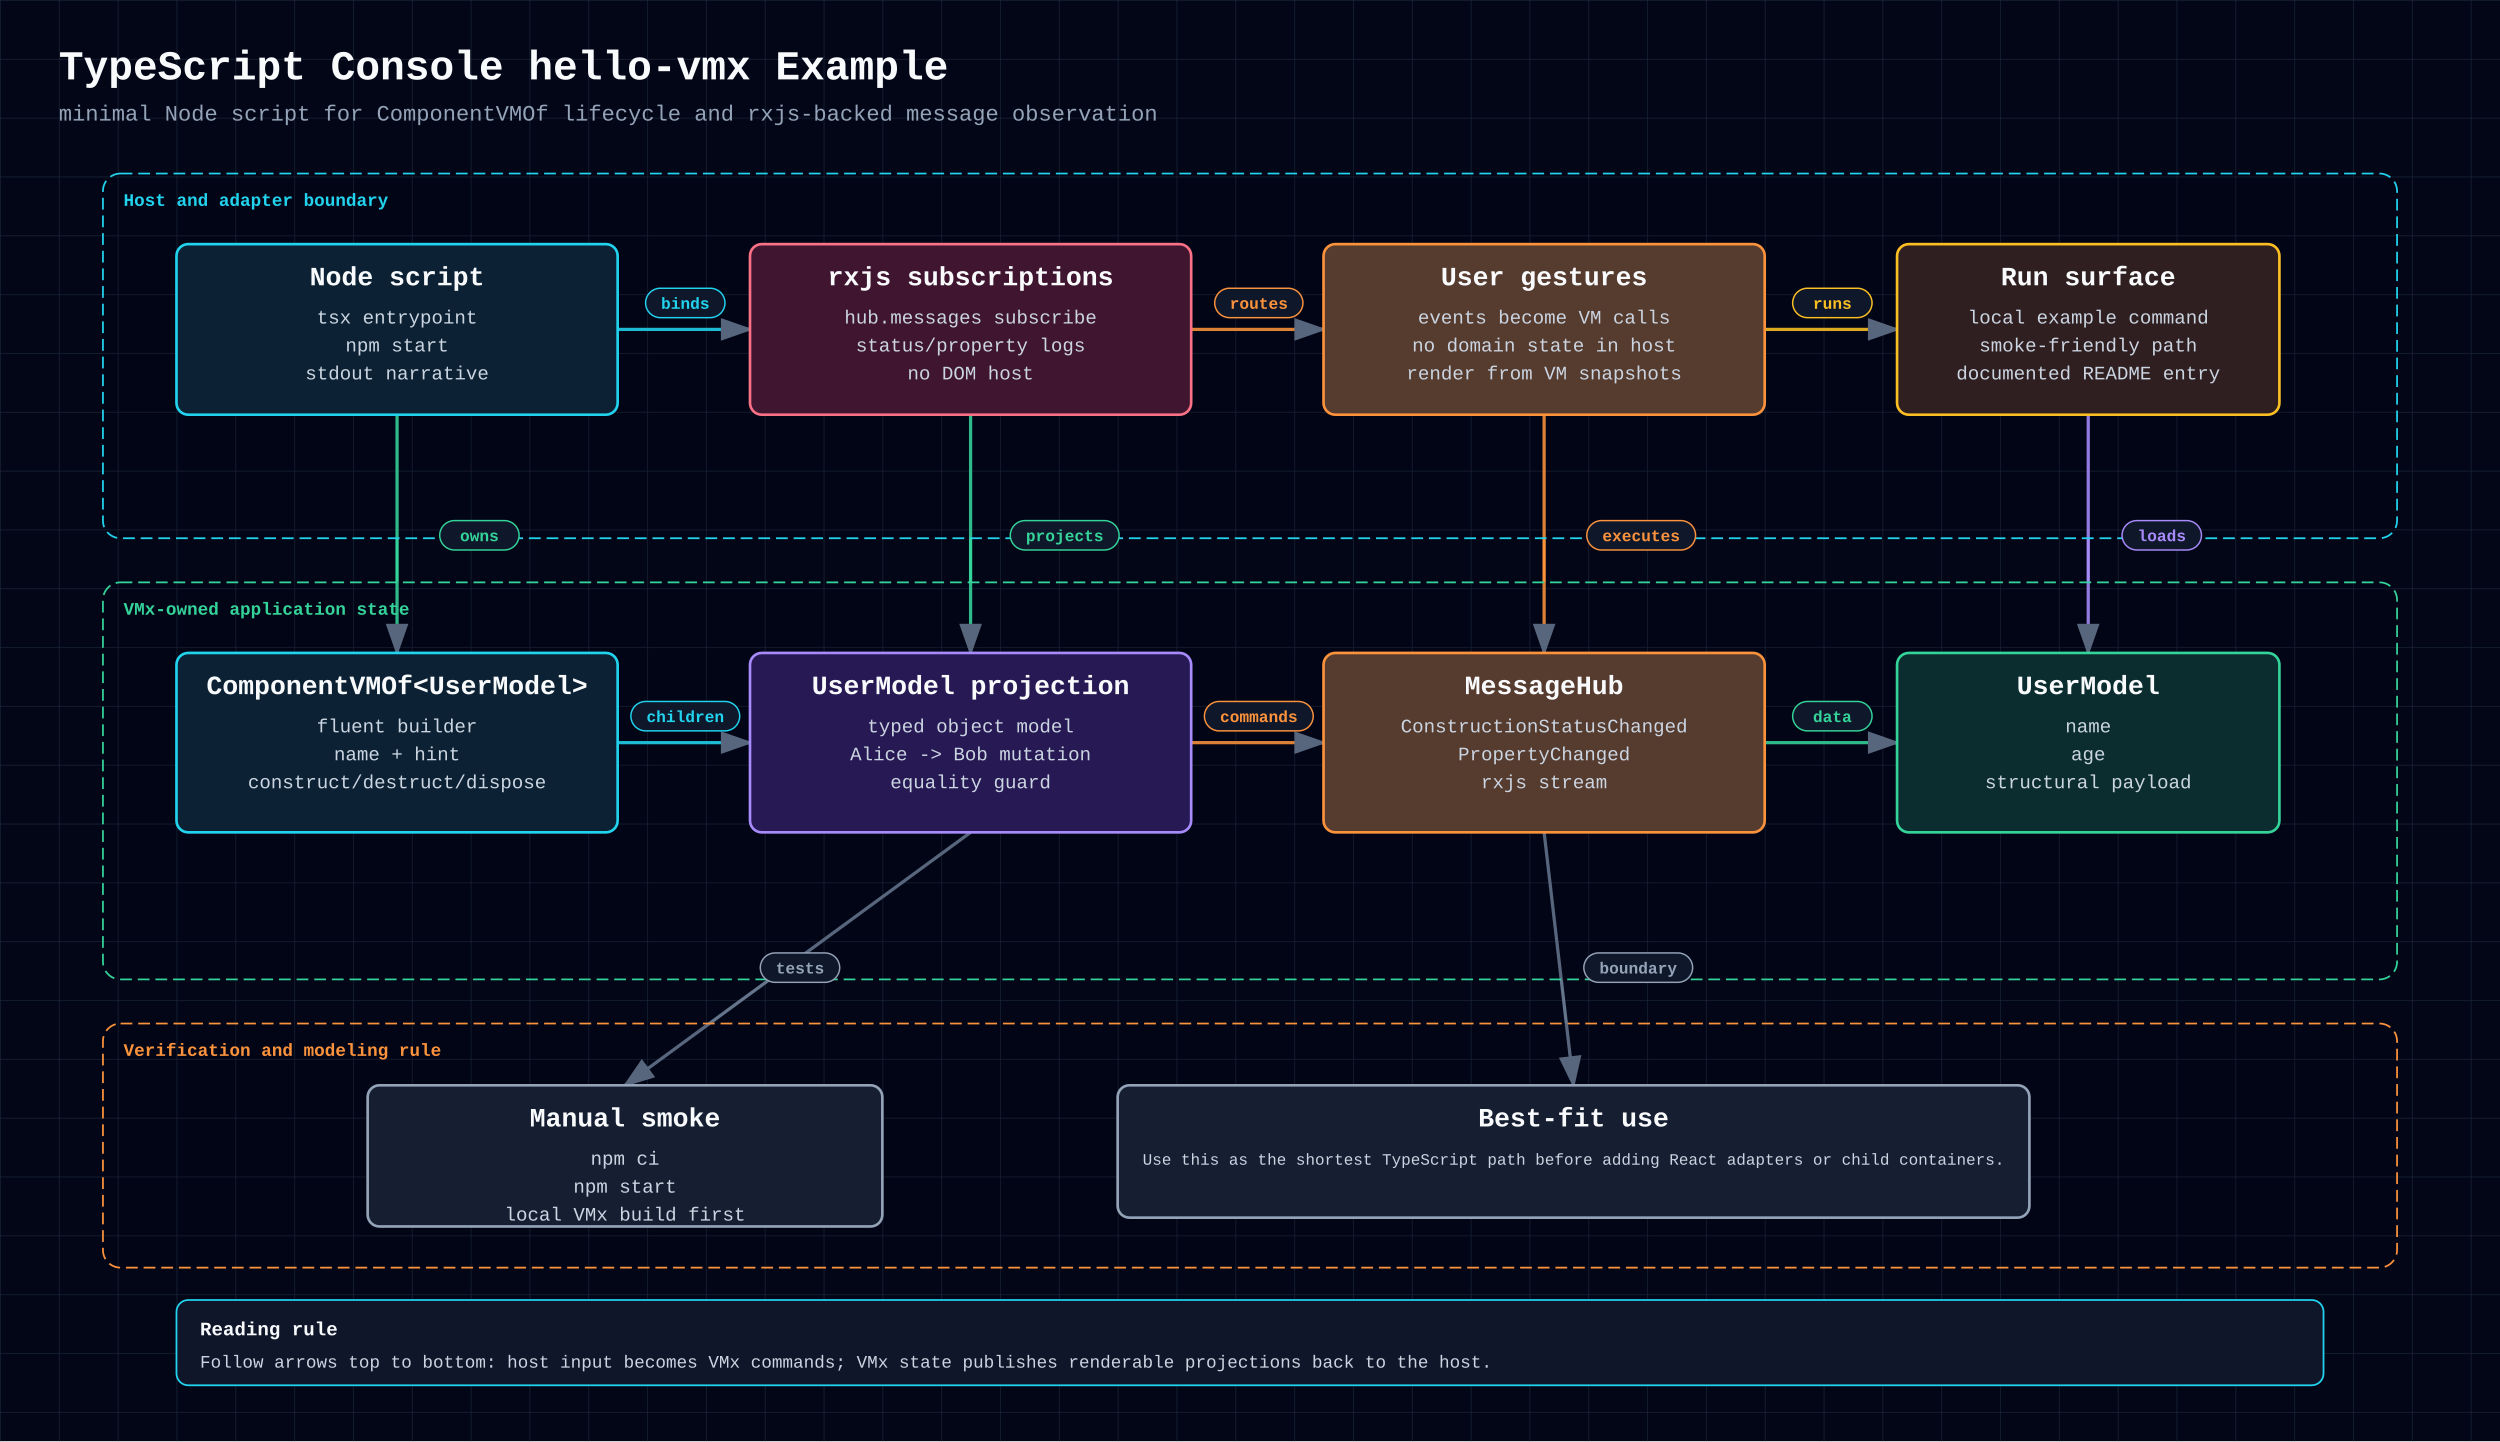
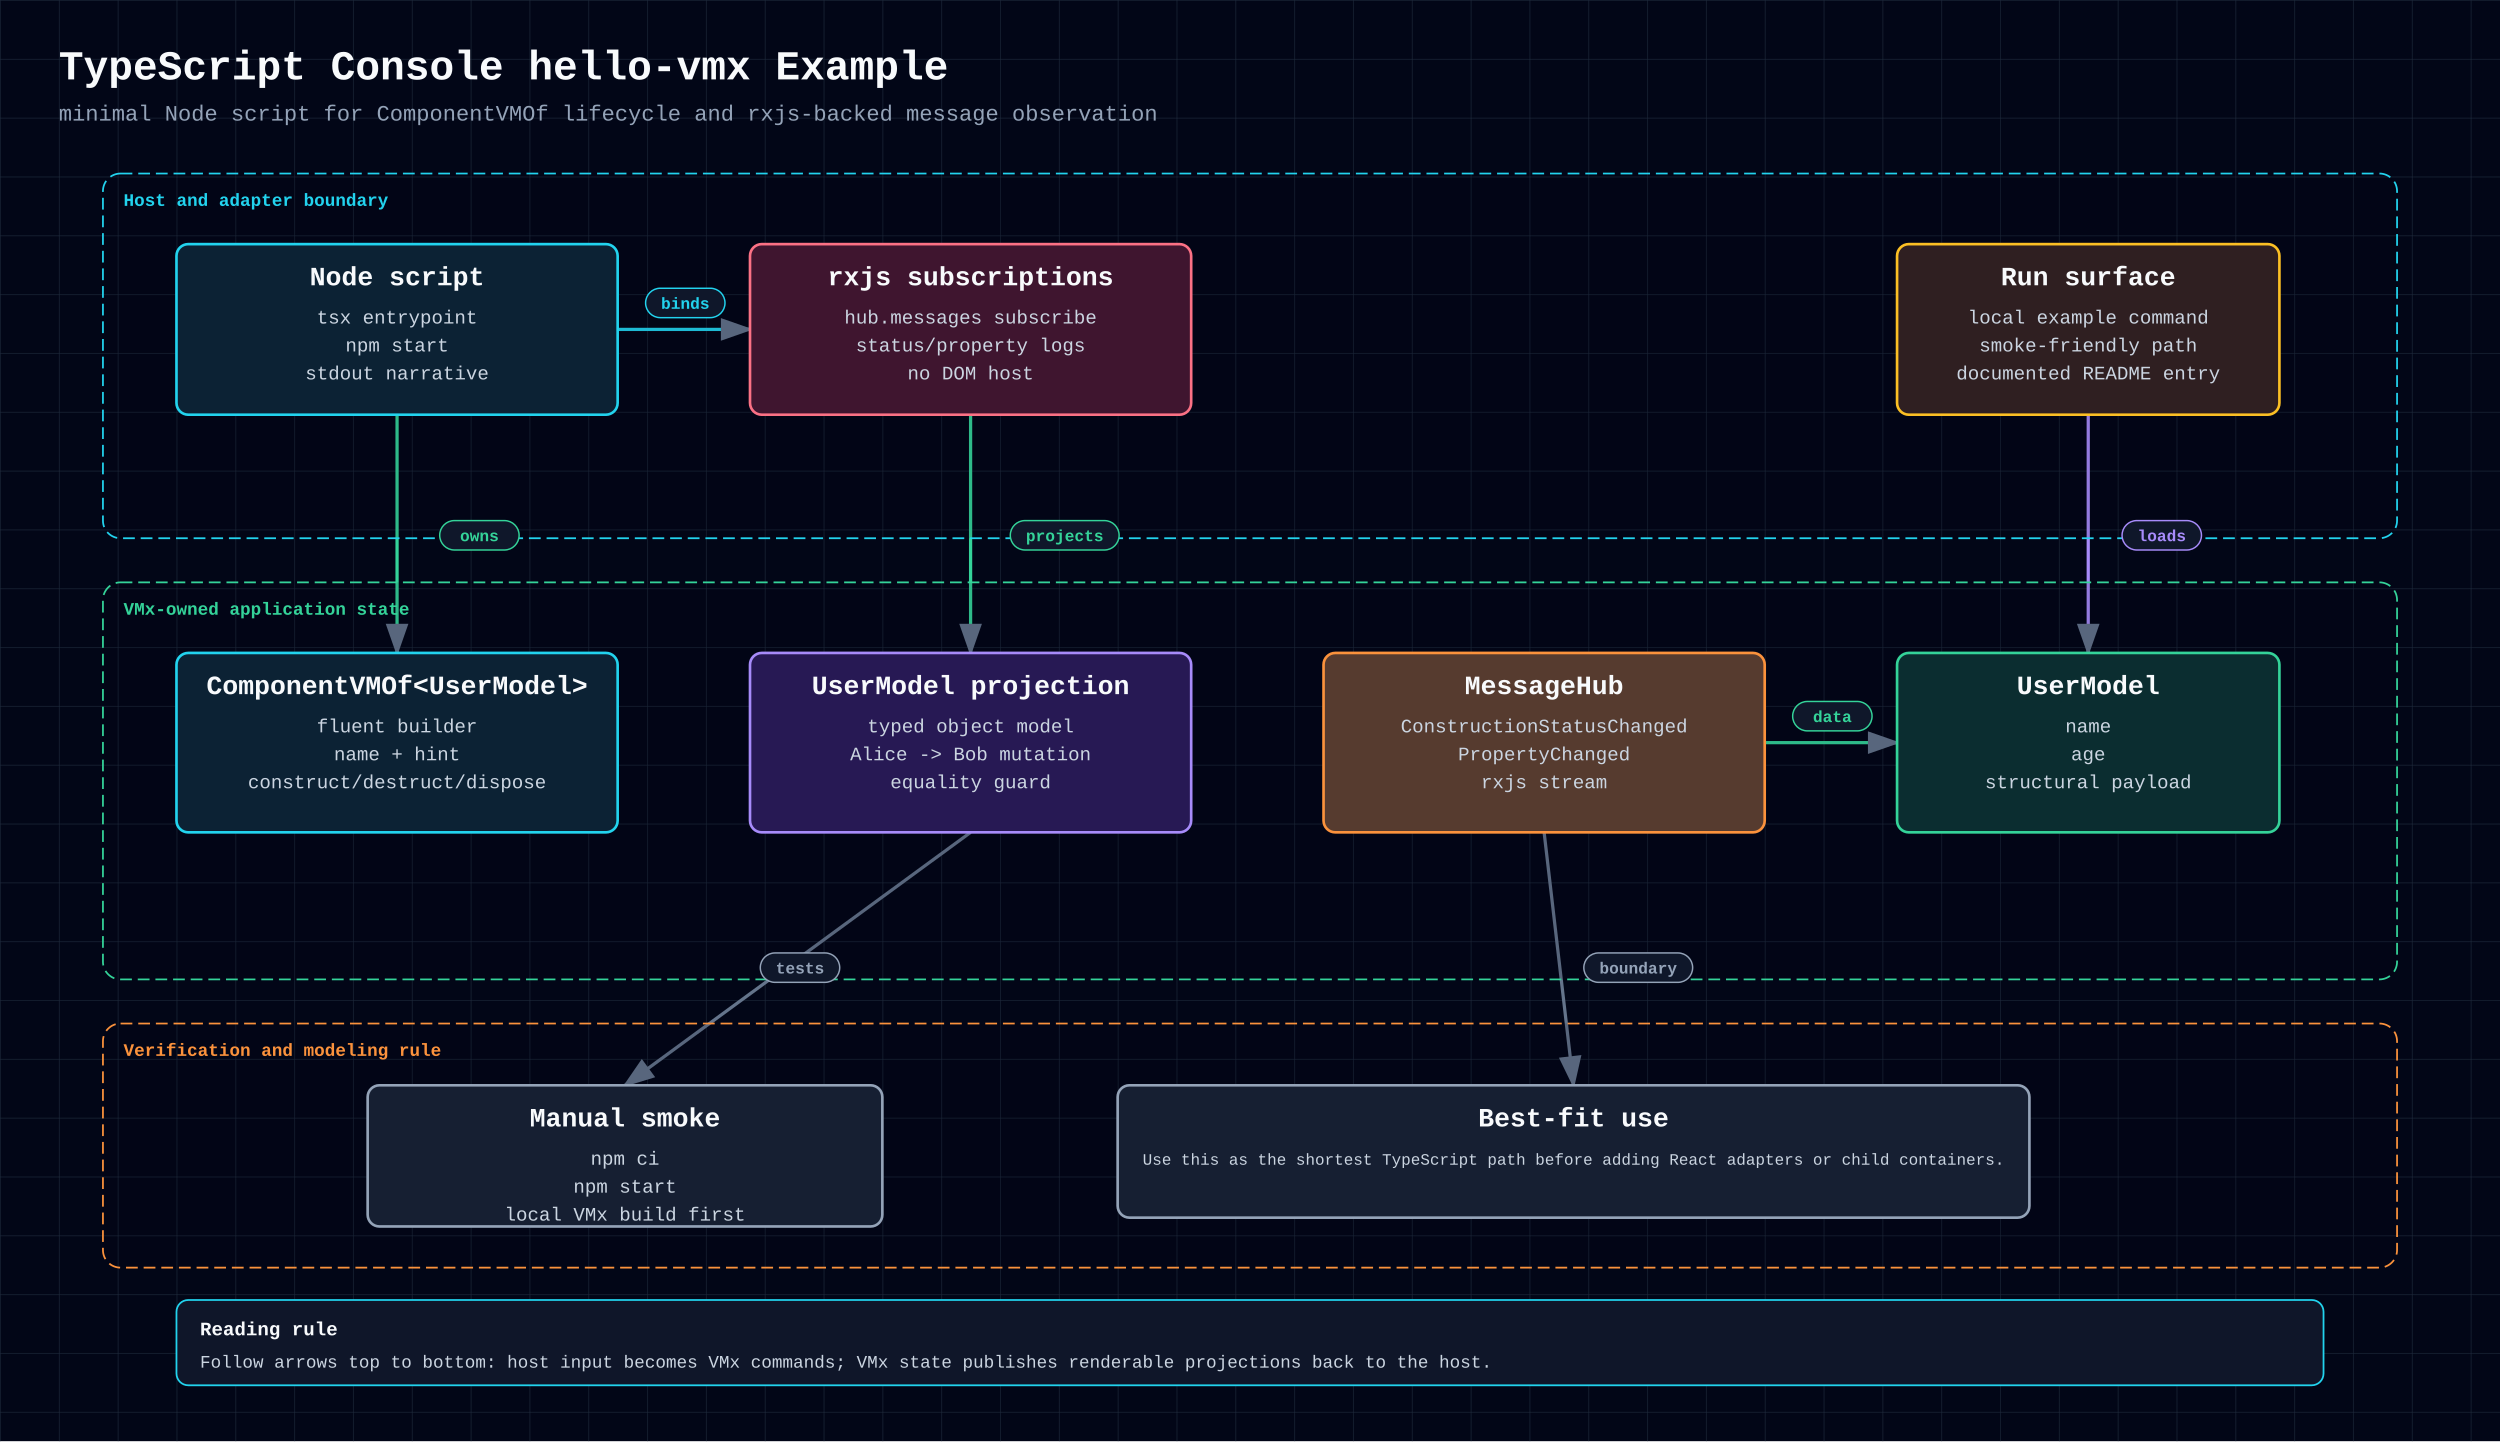
<svg xmlns="http://www.w3.org/2000/svg" width="1700" height="980" viewBox="0 0 1700 980" role="img" aria-labelledby="diagram-title diagram-description" style="font-family: 'JetBrains Mono', ui-monospace, SFMono-Regular, Menlo, Monaco, Consolas, 'Liberation Mono', 'Courier New', monospace;">
  <defs>
    <style>
      text { font-family: 'JetBrains Mono', ui-monospace, SFMono-Regular, Menlo, Monaco, Consolas, 'Liberation Mono', 'Courier New', monospace; }
    </style>
    <pattern id="grid" width="40" height="40" patternUnits="userSpaceOnUse">
      <path d="M 40 0 L 0 0 0 40" fill="none" stroke="#1e293b" stroke-width="0.8" />
    </pattern>
    <marker id="arrowhead" markerWidth="10" markerHeight="7" refX="9" refY="3.5" orient="auto">
      <polygon points="0 0, 10 3.5, 0 7" fill="#64748b" />
    </marker>
  </defs>
  <rect width="100%" height="100%" fill="#020617" />
  <rect width="100%" height="100%" fill="url(#grid)" />
  <text x="40" y="54" fill="#f8fafc" font-size="28" font-weight="700" text-anchor="start">TypeScript Console hello-vmx Example</text>
  <text x="40" y="82" fill="#94a3b8" font-size="15" font-weight="400" text-anchor="start">minimal Node script for ComponentVMOf lifecycle and rxjs-backed message observation</text>
  <polyline points="420,224 510,224" fill="none" stroke="#22d3ee" stroke-width="2.2" marker-end="url(#arrowhead)" />
-   <polyline points="810,224 900,224" fill="none" stroke="#fb923c" stroke-width="2.2" marker-end="url(#arrowhead)" />
-   <polyline points="1200,224 1290,224" fill="none" stroke="#fbbf24" stroke-width="2.2" marker-end="url(#arrowhead)" />
  <polyline points="270,282 270,444" fill="none" stroke="#34d399" stroke-width="2.2" marker-end="url(#arrowhead)" />
  <polyline points="660,282 660,444" fill="none" stroke="#34d399" stroke-width="2.2" marker-end="url(#arrowhead)" />
-   <polyline points="1050,282 1050,444" fill="none" stroke="#fb923c" stroke-width="2.2" marker-end="url(#arrowhead)" />
  <polyline points="1420,282 1420,444" fill="none" stroke="#a78bfa" stroke-width="2.2" marker-end="url(#arrowhead)" />
-   <polyline points="420,505 510,505" fill="none" stroke="#22d3ee" stroke-width="2.2" marker-end="url(#arrowhead)" />
-   <polyline points="810,505 900,505" fill="none" stroke="#fb923c" stroke-width="2.2" marker-end="url(#arrowhead)" />
  <polyline points="1200,505 1290,505" fill="none" stroke="#34d399" stroke-width="2.2" marker-end="url(#arrowhead)" />
  <polyline points="660,566 425,738" fill="none" stroke="#64748b" stroke-width="2.2" marker-end="url(#arrowhead)" />
  <polyline points="1050,566 1070,738" fill="none" stroke="#64748b" stroke-width="2.2" marker-end="url(#arrowhead)" />
  <rect x="70" y="118" width="1560" height="248" rx="12" fill="rgba(2, 6, 23, 0.12)" stroke="#22d3ee" stroke-width="1.2" stroke-dasharray="8 4" />
  <text x="84" y="140" fill="#22d3ee" font-size="12" font-weight="700" text-anchor="start">Host and adapter boundary</text>
  <rect x="70" y="396" width="1560" height="270" rx="12" fill="rgba(2, 6, 23, 0.12)" stroke="#34d399" stroke-width="1.2" stroke-dasharray="8 4" />
  <text x="84" y="418" fill="#34d399" font-size="12" font-weight="700" text-anchor="start">VMx-owned application state</text>
  <rect x="70" y="696" width="1560" height="166" rx="12" fill="rgba(2, 6, 23, 0.12)" stroke="#fb923c" stroke-width="1.2" stroke-dasharray="8 4" />
  <text x="84" y="718" fill="#fb923c" font-size="12" font-weight="700" text-anchor="start">Verification and modeling rule</text>
  <rect x="120" y="166" width="300" height="116" rx="8" fill="#0f172a" />
  <rect x="120" y="166" width="300" height="116" rx="8" fill="rgba(8, 51, 68, 0.4)" stroke="#22d3ee" stroke-width="1.8" />
  <text x="270" y="194" fill="#f8fafc" font-size="18" font-weight="700" text-anchor="middle">Node script</text>
  <text x="270" y="220" fill="#cbd5e1" font-size="13" font-weight="400" text-anchor="middle">tsx entrypoint</text>
  <text x="270" y="239" fill="#cbd5e1" font-size="13" font-weight="400" text-anchor="middle">npm start</text>
  <text x="270" y="258" fill="#cbd5e1" font-size="13" font-weight="400" text-anchor="middle">stdout narrative</text>
  <rect x="510" y="166" width="300" height="116" rx="8" fill="#0f172a" />
  <rect x="510" y="166" width="300" height="116" rx="8" fill="rgba(136, 19, 55, 0.4)" stroke="#fb7185" stroke-width="1.8" />
  <text x="660" y="194" fill="#f8fafc" font-size="18" font-weight="700" text-anchor="middle">rxjs subscriptions</text>
  <text x="660" y="220" fill="#cbd5e1" font-size="13" font-weight="400" text-anchor="middle">hub.messages subscribe</text>
  <text x="660" y="239" fill="#cbd5e1" font-size="13" font-weight="400" text-anchor="middle">status/property logs</text>
  <text x="660" y="258" fill="#cbd5e1" font-size="13" font-weight="400" text-anchor="middle">no DOM host</text>
-   <rect x="900" y="166" width="300" height="116" rx="8" fill="#0f172a" />
-   <rect x="900" y="166" width="300" height="116" rx="8" fill="rgba(251, 146, 60, 0.3)" stroke="#fb923c" stroke-width="1.8" />
-   <text x="1050" y="194" fill="#f8fafc" font-size="18" font-weight="700" text-anchor="middle">User gestures</text>
-   <text x="1050" y="220" fill="#cbd5e1" font-size="13" font-weight="400" text-anchor="middle">events become VM calls</text>
-   <text x="1050" y="239" fill="#cbd5e1" font-size="13" font-weight="400" text-anchor="middle">no domain state in host</text>
-   <text x="1050" y="258" fill="#cbd5e1" font-size="13" font-weight="400" text-anchor="middle">render from VM snapshots</text>
  <rect x="1290" y="166" width="260" height="116" rx="8" fill="#0f172a" />
  <rect x="1290" y="166" width="260" height="116" rx="8" fill="rgba(120, 53, 15, 0.3)" stroke="#fbbf24" stroke-width="1.8" />
  <text x="1420" y="194" fill="#f8fafc" font-size="18" font-weight="700" text-anchor="middle">Run surface</text>
  <text x="1420" y="220" fill="#cbd5e1" font-size="13" font-weight="400" text-anchor="middle">local example command</text>
  <text x="1420" y="239" fill="#cbd5e1" font-size="13" font-weight="400" text-anchor="middle">smoke-friendly path</text>
  <text x="1420" y="258" fill="#cbd5e1" font-size="13" font-weight="400" text-anchor="middle">documented README entry</text>
  <rect x="120" y="444" width="300" height="122" rx="8" fill="#0f172a" />
  <rect x="120" y="444" width="300" height="122" rx="8" fill="rgba(8, 51, 68, 0.4)" stroke="#22d3ee" stroke-width="1.8" />
  <text x="270" y="472" fill="#f8fafc" font-size="18" font-weight="700" text-anchor="middle">ComponentVMOf&lt;UserModel&gt;</text>
  <text x="270" y="498" fill="#cbd5e1" font-size="13" font-weight="400" text-anchor="middle">fluent builder</text>
  <text x="270" y="517" fill="#cbd5e1" font-size="13" font-weight="400" text-anchor="middle">name + hint</text>
  <text x="270" y="536" fill="#cbd5e1" font-size="13" font-weight="400" text-anchor="middle">construct/destruct/dispose</text>
  <rect x="510" y="444" width="300" height="122" rx="8" fill="#0f172a" />
  <rect x="510" y="444" width="300" height="122" rx="8" fill="rgba(76, 29, 149, 0.4)" stroke="#a78bfa" stroke-width="1.8" />
  <text x="660" y="472" fill="#f8fafc" font-size="18" font-weight="700" text-anchor="middle">UserModel projection</text>
  <text x="660" y="498" fill="#cbd5e1" font-size="13" font-weight="400" text-anchor="middle">typed object model</text>
  <text x="660" y="517" fill="#cbd5e1" font-size="13" font-weight="400" text-anchor="middle">Alice -&gt; Bob mutation</text>
  <text x="660" y="536" fill="#cbd5e1" font-size="13" font-weight="400" text-anchor="middle">equality guard</text>
  <rect x="900" y="444" width="300" height="122" rx="8" fill="#0f172a" />
  <rect x="900" y="444" width="300" height="122" rx="8" fill="rgba(251, 146, 60, 0.3)" stroke="#fb923c" stroke-width="1.8" />
  <text x="1050" y="472" fill="#f8fafc" font-size="18" font-weight="700" text-anchor="middle">MessageHub</text>
  <text x="1050" y="498" fill="#cbd5e1" font-size="13" font-weight="400" text-anchor="middle">ConstructionStatusChanged</text>
  <text x="1050" y="517" fill="#cbd5e1" font-size="13" font-weight="400" text-anchor="middle">PropertyChanged</text>
  <text x="1050" y="536" fill="#cbd5e1" font-size="13" font-weight="400" text-anchor="middle">rxjs stream</text>
  <rect x="1290" y="444" width="260" height="122" rx="8" fill="#0f172a" />
  <rect x="1290" y="444" width="260" height="122" rx="8" fill="rgba(6, 78, 59, 0.4)" stroke="#34d399" stroke-width="1.8" />
  <text x="1420" y="472" fill="#f8fafc" font-size="18" font-weight="700" text-anchor="middle">UserModel</text>
  <text x="1420" y="498" fill="#cbd5e1" font-size="13" font-weight="400" text-anchor="middle">name</text>
  <text x="1420" y="517" fill="#cbd5e1" font-size="13" font-weight="400" text-anchor="middle">age</text>
  <text x="1420" y="536" fill="#cbd5e1" font-size="13" font-weight="400" text-anchor="middle">structural payload</text>
  <rect x="250" y="738" width="350" height="96" rx="8" fill="#0f172a" />
  <rect x="250" y="738" width="350" height="96" rx="8" fill="rgba(30, 41, 59, 0.5)" stroke="#94a3b8" stroke-width="1.8" />
  <text x="425" y="766" fill="#f8fafc" font-size="18" font-weight="700" text-anchor="middle">Manual smoke</text>
  <text x="425" y="792" fill="#cbd5e1" font-size="13" font-weight="400" text-anchor="middle">npm ci</text>
  <text x="425" y="811" fill="#cbd5e1" font-size="13" font-weight="400" text-anchor="middle">npm start</text>
  <text x="425" y="830" fill="#cbd5e1" font-size="13" font-weight="400" text-anchor="middle">local VMx build first</text>
  <rect x="760" y="738" width="620" height="90" rx="8" fill="#0f172a" />
  <rect x="760" y="738" width="620" height="90" rx="8" fill="rgba(30, 41, 59, 0.5)" stroke="#94a3b8" stroke-width="1.8" />
  <text x="1070" y="766" fill="#f8fafc" font-size="18" font-weight="700" text-anchor="middle">Best-fit use</text>
  <text x="1070" y="792" fill="#cbd5e1" font-size="10.85" font-weight="400" text-anchor="middle">Use this as the shortest TypeScript path before adding React adapters or child containers.</text>
  <rect x="120" y="884" width="1460" height="58" rx="8" fill="#0f172a" />
  <rect x="120" y="884" width="1460" height="58" rx="8" fill="rgba(15, 23, 42, 0.94)" stroke="#22d3ee" stroke-width="1.2" />
  <text x="136" y="908" fill="#f8fafc" font-size="13" font-weight="700" text-anchor="start">Reading rule</text>
  <text x="136" y="930" fill="#cbd5e1" font-size="12" font-weight="400" text-anchor="start">Follow arrows top to bottom: host input becomes VMx commands; VMx state publishes renderable projections back to the host.</text>
  <rect x="439" y="196" width="54" height="20" rx="10" fill="#0f172a" stroke="#22d3ee" stroke-width="1" />
  <text x="466" y="210" fill="#22d3ee" font-size="11" font-weight="700" text-anchor="middle">binds</text>
-   <rect x="826" y="196" width="60" height="20" rx="10" fill="#0f172a" stroke="#fb923c" stroke-width="1" />
-   <text x="856" y="210" fill="#fb923c" font-size="11" font-weight="700" text-anchor="middle">routes</text>
-   <rect x="1219" y="196" width="54" height="20" rx="10" fill="#0f172a" stroke="#fbbf24" stroke-width="1" />
-   <text x="1246" y="210" fill="#fbbf24" font-size="11" font-weight="700" text-anchor="middle">runs</text>
  <rect x="299" y="354" width="54" height="20" rx="10" fill="#0f172a" stroke="#34d399" stroke-width="1" />
  <text x="326" y="368" fill="#34d399" font-size="11" font-weight="700" text-anchor="middle">owns</text>
  <rect x="687" y="354" width="74" height="20" rx="10" fill="#0f172a" stroke="#34d399" stroke-width="1" />
  <text x="724" y="368" fill="#34d399" font-size="11" font-weight="700" text-anchor="middle">projects</text>
-   <rect x="1079" y="354" width="74" height="20" rx="10" fill="#0f172a" stroke="#fb923c" stroke-width="1" />
-   <text x="1116" y="368" fill="#fb923c" font-size="11" font-weight="700" text-anchor="middle">executes</text>
  <rect x="1443" y="354" width="54" height="20" rx="10" fill="#0f172a" stroke="#a78bfa" stroke-width="1" />
  <text x="1470" y="368" fill="#a78bfa" font-size="11" font-weight="700" text-anchor="middle">loads</text>
-   <rect x="429" y="477" width="74" height="20" rx="10" fill="#0f172a" stroke="#22d3ee" stroke-width="1" />
-   <text x="466" y="491" fill="#22d3ee" font-size="11" font-weight="700" text-anchor="middle">children</text>
-   <rect x="819" y="477" width="74" height="20" rx="10" fill="#0f172a" stroke="#fb923c" stroke-width="1" />
-   <text x="856" y="491" fill="#fb923c" font-size="11" font-weight="700" text-anchor="middle">commands</text>
  <rect x="1219" y="477" width="54" height="20" rx="10" fill="#0f172a" stroke="#34d399" stroke-width="1" />
  <text x="1246" y="491" fill="#34d399" font-size="11" font-weight="700" text-anchor="middle">data</text>
  <rect x="517" y="648" width="54" height="20" rx="10" fill="#0f172a" stroke="#94a3b8" stroke-width="1" />
  <text x="544" y="662" fill="#94a3b8" font-size="11" font-weight="700" text-anchor="middle">tests</text>
  <rect x="1077" y="648" width="74" height="20" rx="10" fill="#0f172a" stroke="#94a3b8" stroke-width="1" />
  <text x="1114" y="662" fill="#94a3b8" font-size="11" font-weight="700" text-anchor="middle">boundary</text>
</svg>
